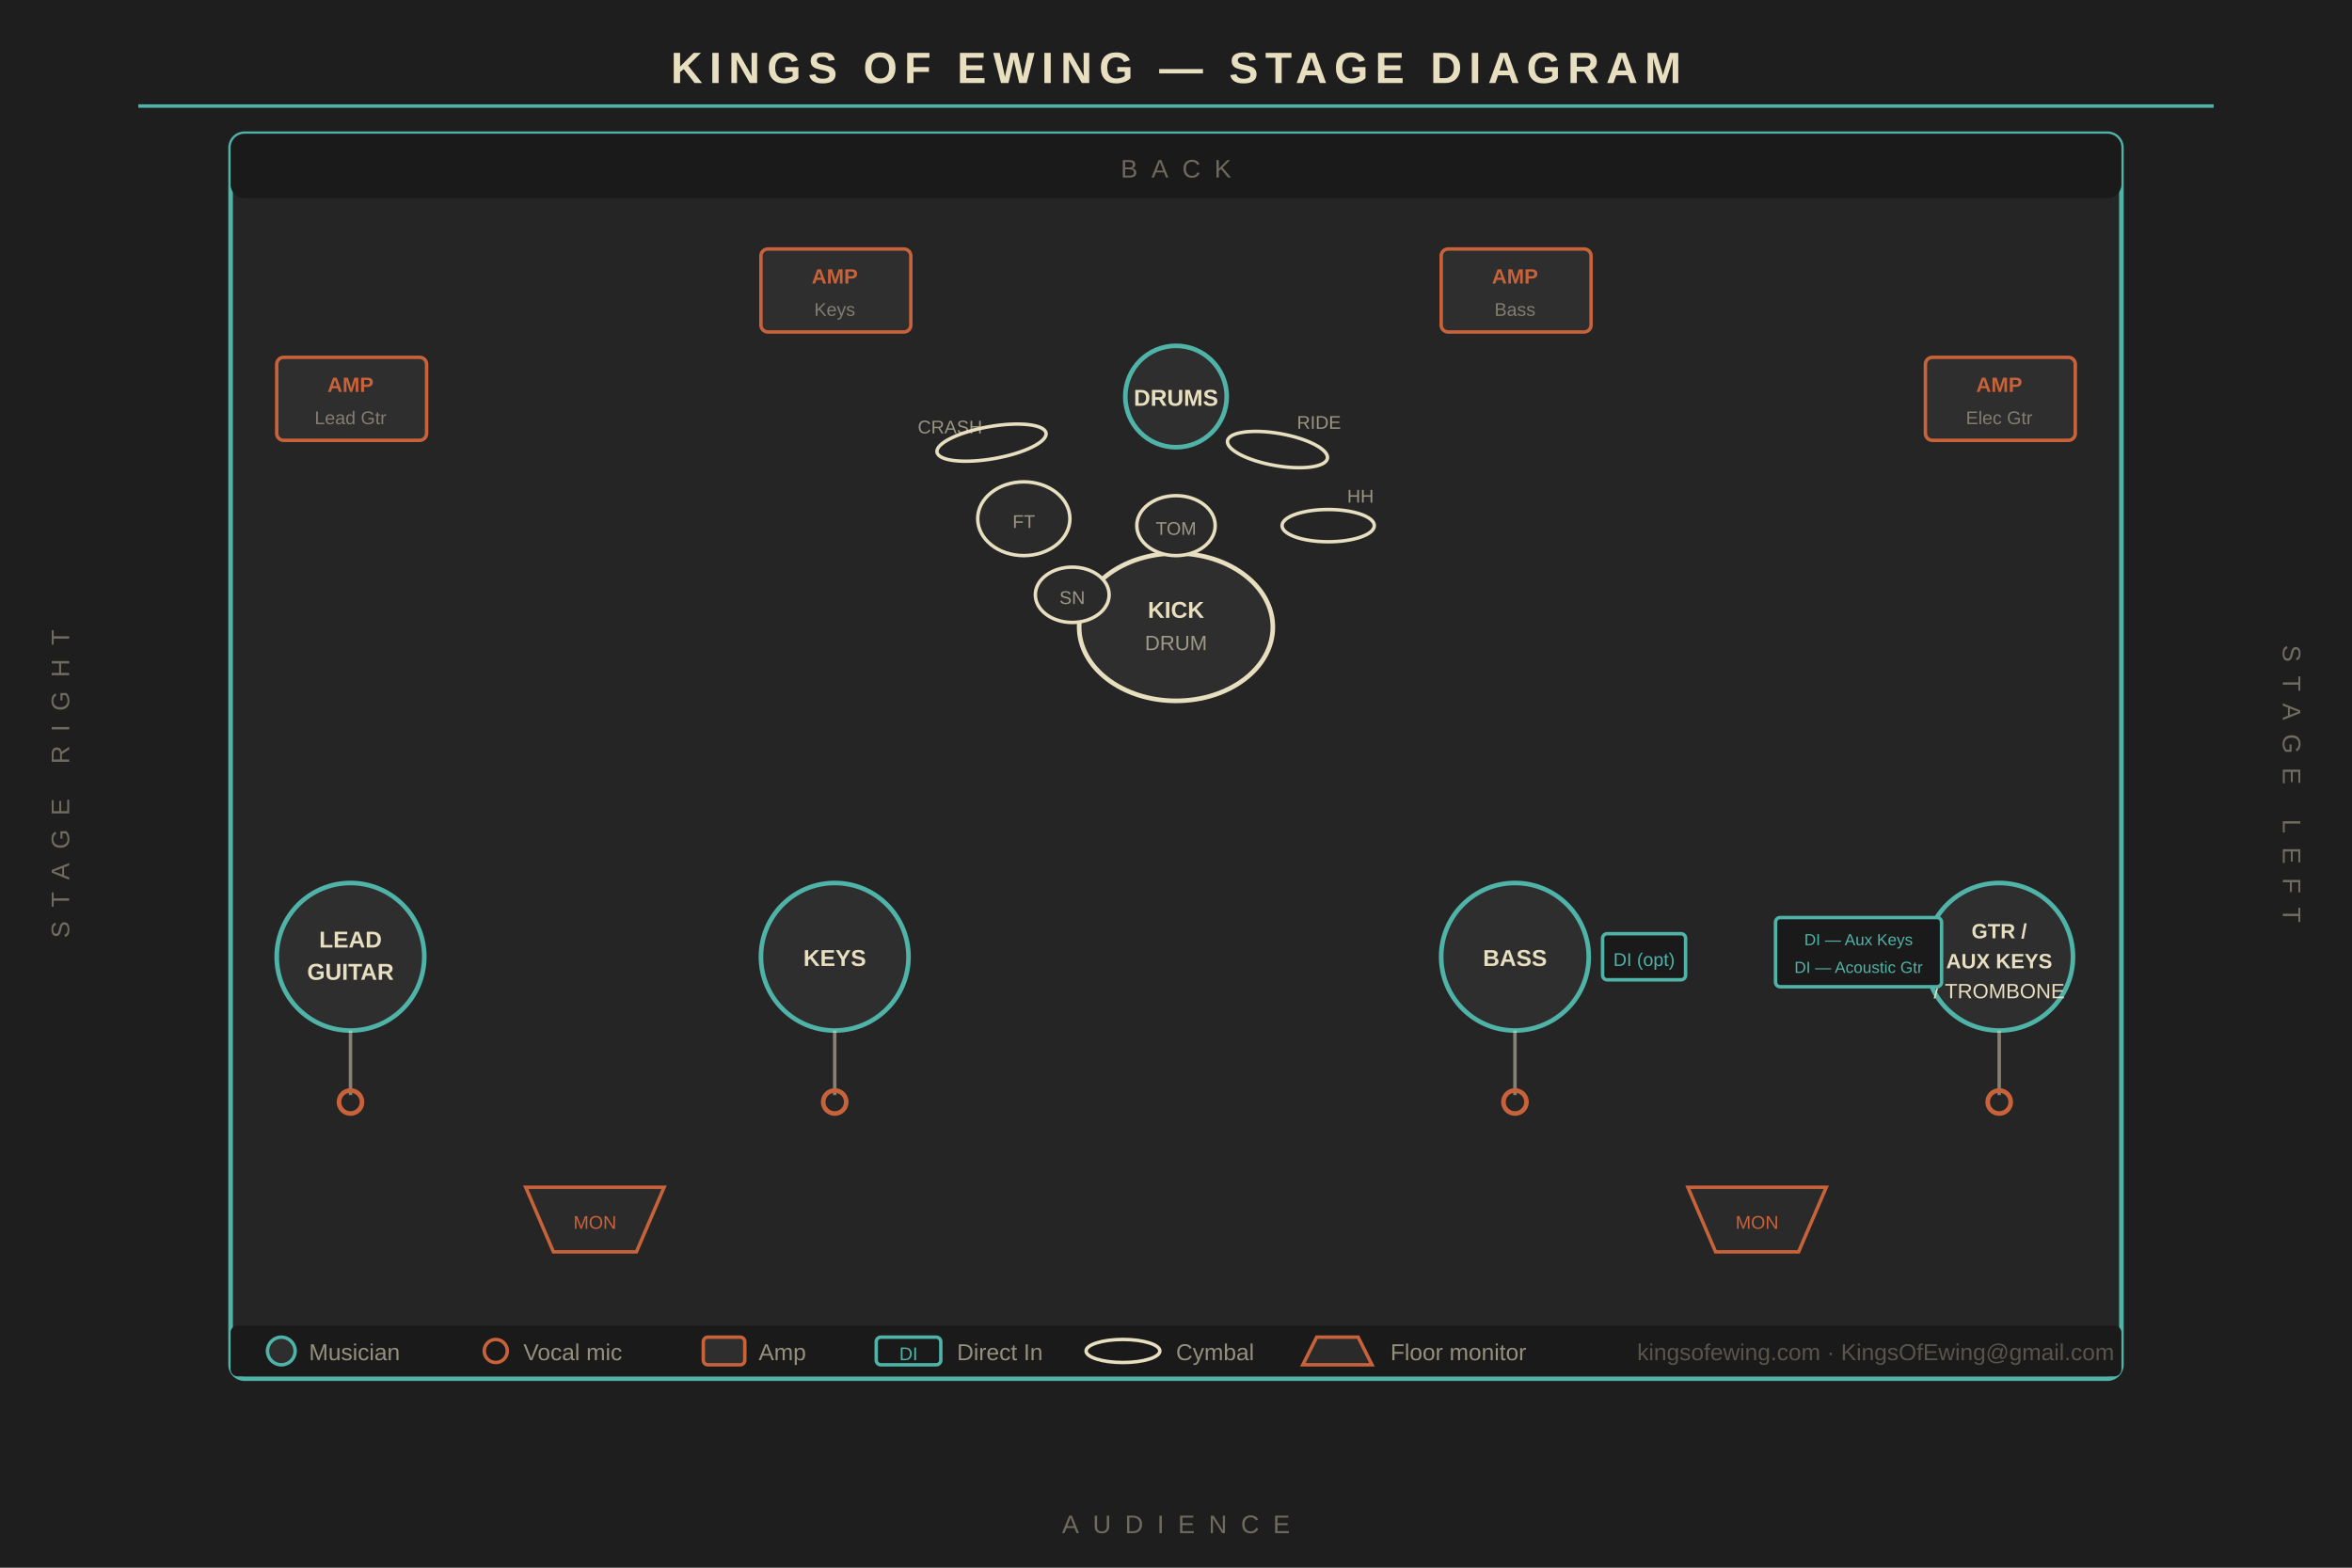
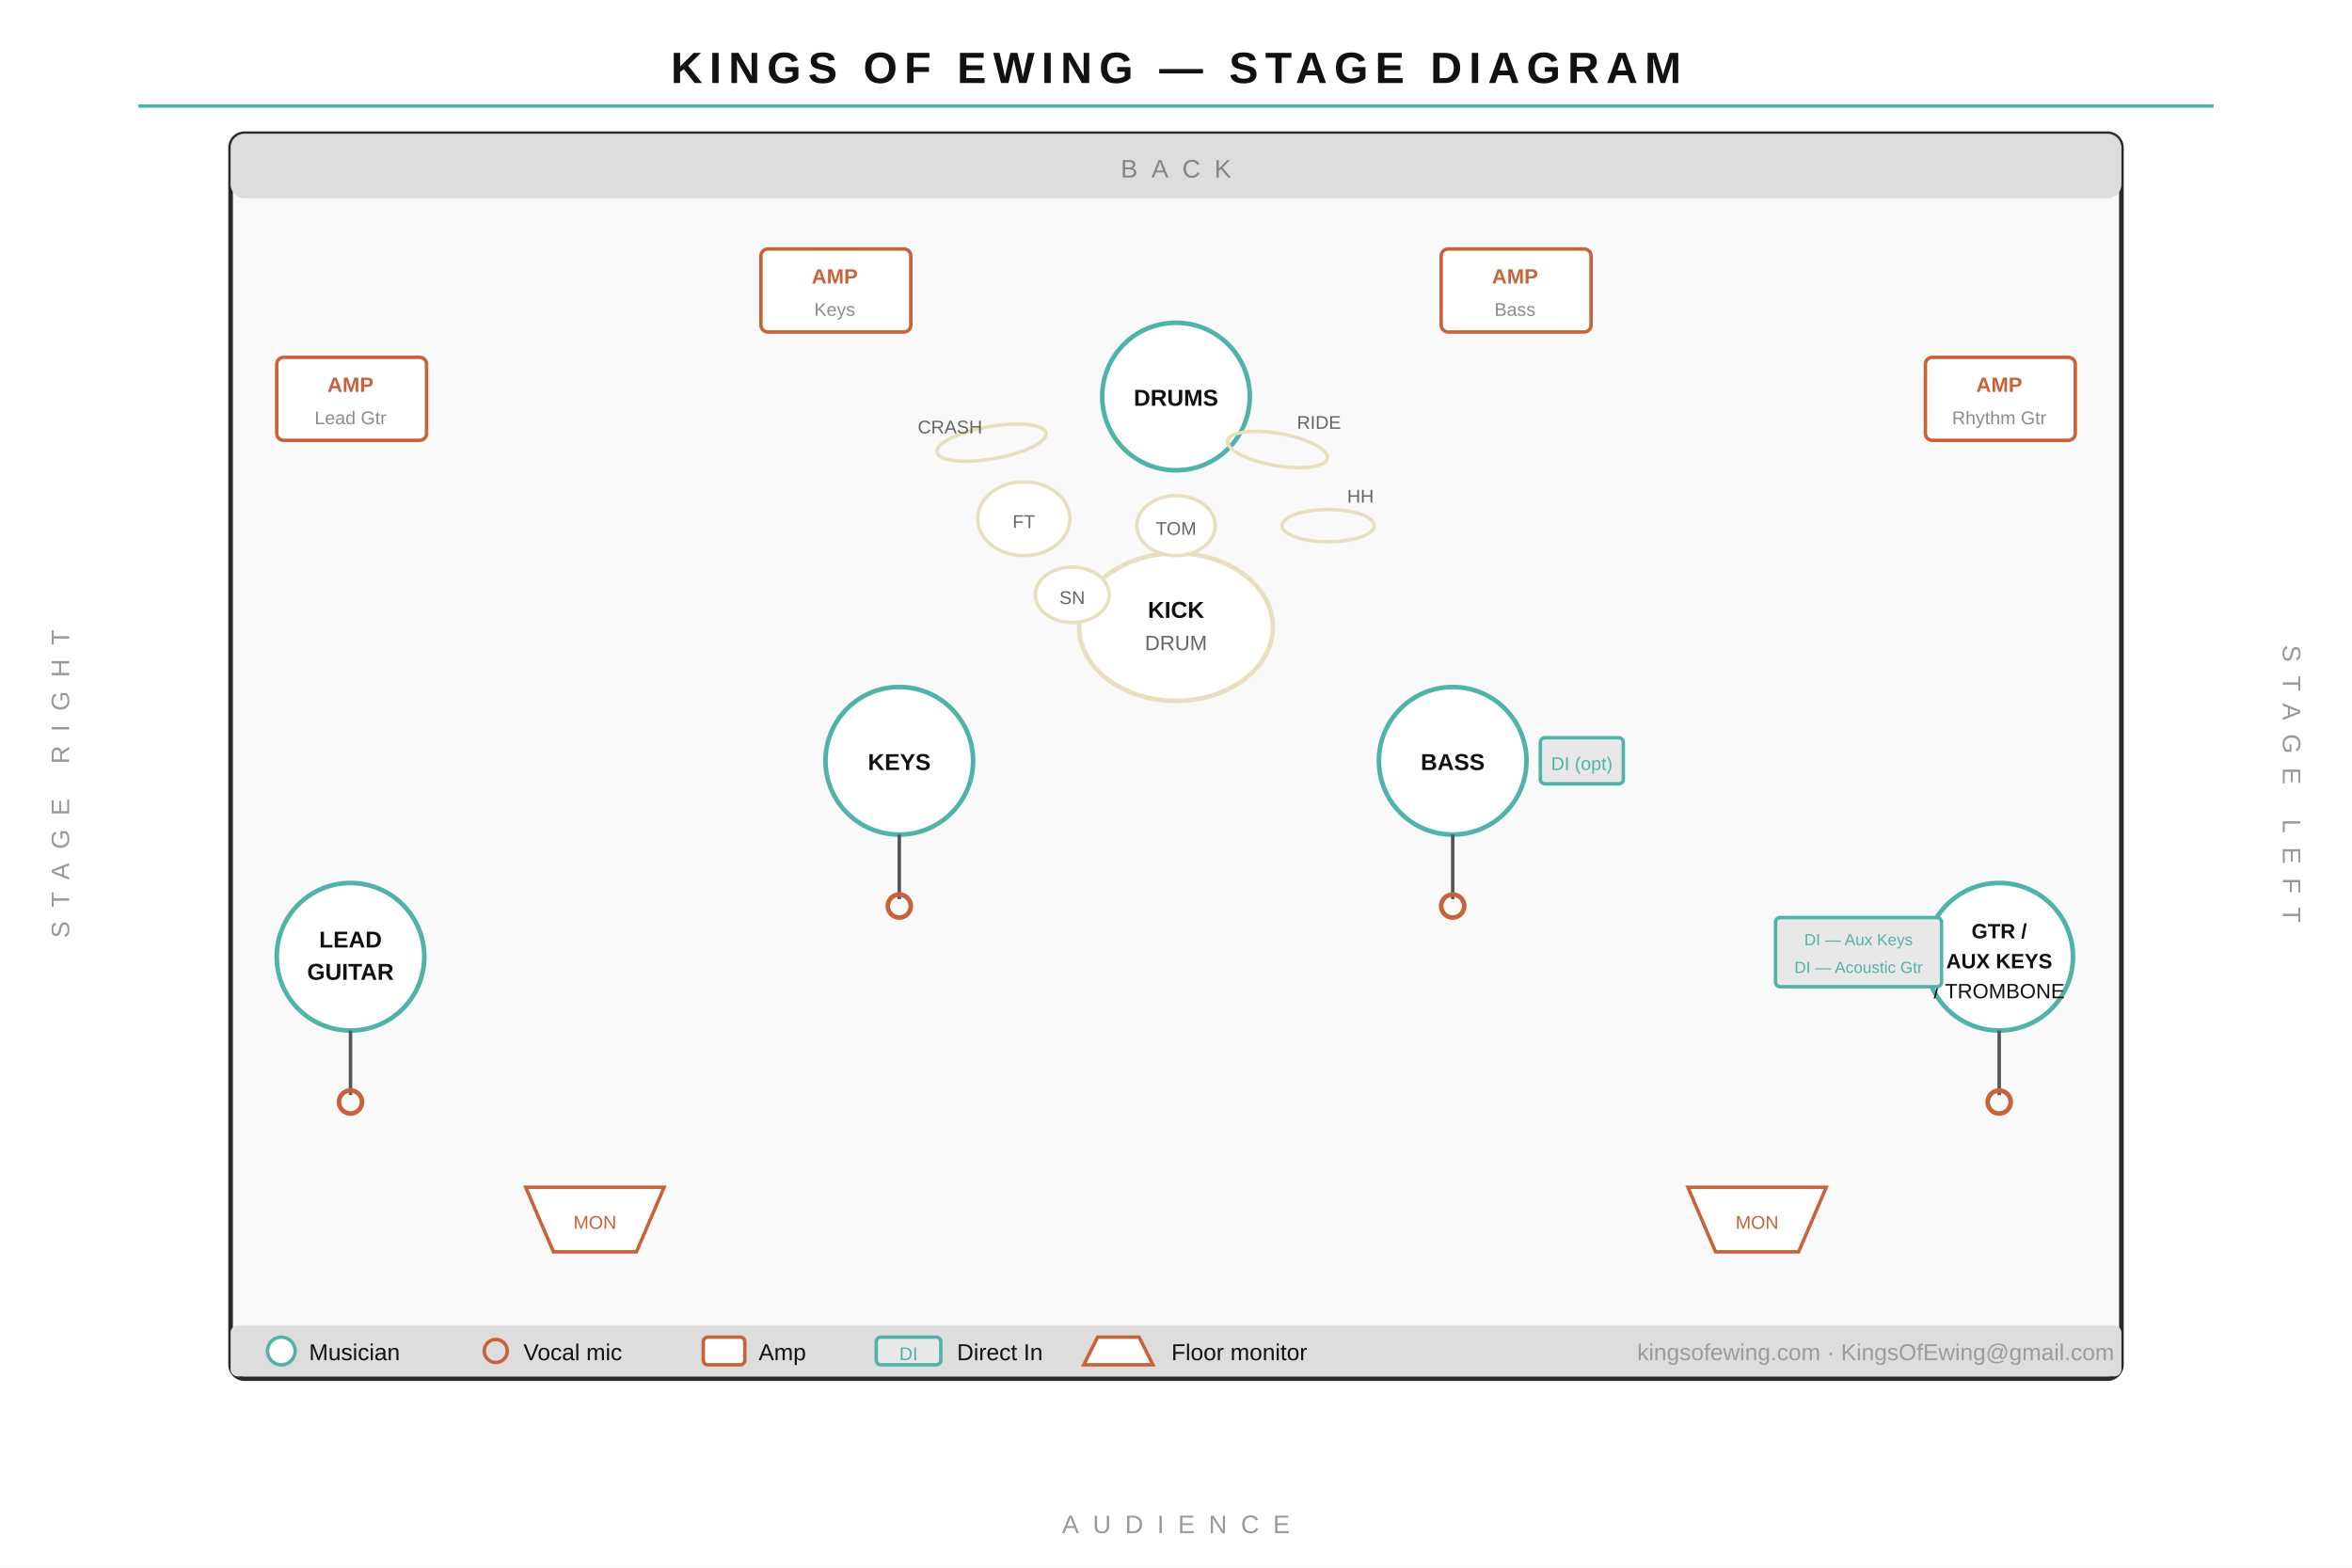
<svg xmlns="http://www.w3.org/2000/svg" width="1020" height="680" viewBox="0 0 1020 680" font-family="Arial, sans-serif">
-   <rect width="1020" height="680" fill="#1e1e1e" />
-   <text x="510" y="36" text-anchor="middle" font-size="19" font-weight="bold" fill="#e8dfc0" letter-spacing="3">KINGS OF EWING — STAGE DIAGRAM</text>
+   <rect width="1020" height="680" fill="#ffffff" />
+   <text x="510" y="36" text-anchor="middle" font-size="19" font-weight="bold" fill="#111111" letter-spacing="3">KINGS OF EWING — STAGE DIAGRAM</text>
  <line x1="60" y1="46" x2="960" y2="46" stroke="#4fb3a8" stroke-width="1.5" />
-   <rect x="100" y="58" width="820" height="540" rx="6" fill="#252525" stroke="#4fb3a8" stroke-width="2" />
-   <rect x="100" y="58" width="820" height="28" fill="#1a1a1a" rx="6" />
-   <text x="510" y="77" text-anchor="middle" font-size="11" fill="rgba(232,223,192,0.4)" letter-spacing="6">BACK</text>
-   <text x="510" y="665" text-anchor="middle" font-size="11" fill="rgba(232,223,192,0.4)" letter-spacing="6">AUDIENCE</text>
-   <text transform="rotate(-90) translate(-340, 30)" font-size="11" fill="rgba(232,223,192,0.4)" letter-spacing="6" text-anchor="middle">STAGE RIGHT</text>
-   <text transform="rotate(90) translate(340, -990)" font-size="11" fill="rgba(232,223,192,0.4)" letter-spacing="6" text-anchor="middle">STAGE LEFT</text>
-   <rect x="120" y="155" width="65" height="36" rx="3" fill="#2e2e2e" stroke="#c8623a" stroke-width="1.5" />
+   <rect x="100" y="58" width="820" height="540" rx="6" fill="#f9f9f9" stroke="#2a2a2a" stroke-width="2" />
+   <rect x="100" y="58" width="820" height="28" fill="#dddddd" rx="6" />
+   <text x="510" y="77" text-anchor="middle" font-size="11" fill="rgba(0,0,0,0.4)" letter-spacing="6">BACK</text>
+   <text x="510" y="665" text-anchor="middle" font-size="11" fill="rgba(0,0,0,0.4)" letter-spacing="6">AUDIENCE</text>
+   <text transform="rotate(-90) translate(-340, 30)" font-size="11" fill="rgba(0,0,0,0.4)" letter-spacing="6" text-anchor="middle">STAGE RIGHT</text>
+   <text transform="rotate(90) translate(340, -990)" font-size="11" fill="rgba(0,0,0,0.4)" letter-spacing="6" text-anchor="middle">STAGE LEFT</text>
+   <rect x="120" y="155" width="65" height="36" rx="3" fill="#ffffff" stroke="#c8623a" stroke-width="1.5" />
  <text x="152" y="170" text-anchor="middle" font-size="9" fill="#c8623a" font-weight="bold">AMP</text>
-   <text x="152" y="184" text-anchor="middle" font-size="8" fill="rgba(232,223,192,0.45)">Lead Gtr</text>
-   <rect x="330" y="108" width="65" height="36" rx="3" fill="#2e2e2e" stroke="#c8623a" stroke-width="1.5" />
+   <text x="152" y="184" text-anchor="middle" font-size="8" fill="rgba(0,0,0,0.45)">Lead Gtr</text>
+   <rect x="330" y="108" width="65" height="36" rx="3" fill="#ffffff" stroke="#c8623a" stroke-width="1.5" />
  <text x="362" y="123" text-anchor="middle" font-size="9" fill="#c8623a" font-weight="bold">AMP</text>
-   <text x="362" y="137" text-anchor="middle" font-size="8" fill="rgba(232,223,192,0.45)">Keys</text>
-   <rect x="625" y="108" width="65" height="36" rx="3" fill="#2e2e2e" stroke="#c8623a" stroke-width="1.5" />
+   <text x="362" y="137" text-anchor="middle" font-size="8" fill="rgba(0,0,0,0.45)">Keys</text>
+   <rect x="625" y="108" width="65" height="36" rx="3" fill="#ffffff" stroke="#c8623a" stroke-width="1.5" />
  <text x="657" y="123" text-anchor="middle" font-size="9" fill="#c8623a" font-weight="bold">AMP</text>
-   <text x="657" y="137" text-anchor="middle" font-size="8" fill="rgba(232,223,192,0.45)">Bass</text>
-   <rect x="835" y="155" width="65" height="36" rx="3" fill="#2e2e2e" stroke="#c8623a" stroke-width="1.5" />
+   <text x="657" y="137" text-anchor="middle" font-size="8" fill="rgba(0,0,0,0.45)">Bass</text>
+   <rect x="835" y="155" width="65" height="36" rx="3" fill="#ffffff" stroke="#c8623a" stroke-width="1.5" />
  <text x="867" y="170" text-anchor="middle" font-size="9" fill="#c8623a" font-weight="bold">AMP</text>
-   <text x="867" y="184" text-anchor="middle" font-size="8" fill="rgba(232,223,192,0.45)">Elec Gtr</text>
-   <circle cx="510" cy="172" r="22" fill="#2e2e2e" stroke="#4fb3a8" stroke-width="2" />
-   <text x="510" y="176" text-anchor="middle" font-size="10" fill="#e8dfc0" font-weight="bold">DRUMS</text>
-   <ellipse cx="510" cy="272" rx="42" ry="32" fill="#2e2e2e" stroke="#e8dfc0" stroke-width="2" />
-   <text x="510" y="268" text-anchor="middle" font-size="10" fill="#e8dfc0" font-weight="bold">KICK</text>
-   <text x="510" y="282" text-anchor="middle" font-size="9" fill="rgba(232,223,192,0.6)">DRUM</text>
-   <ellipse cx="510" cy="228" rx="17" ry="13" fill="#2a2a2a" stroke="#e8dfc0" stroke-width="1.5" />
-   <text x="510" y="232" text-anchor="middle" font-size="8" fill="rgba(232,223,192,0.6)">TOM</text>
-   <ellipse cx="465" cy="258" rx="16" ry="12" fill="#2a2a2a" stroke="#e8dfc0" stroke-width="1.5" />
-   <text x="465" y="262" text-anchor="middle" font-size="8" fill="rgba(232,223,192,0.6)">SN</text>
-   <ellipse cx="444" cy="225" rx="20" ry="16" fill="#2a2a2a" stroke="#e8dfc0" stroke-width="1.5" />
-   <text x="444" y="229" text-anchor="middle" font-size="8" fill="rgba(232,223,192,0.6)">FT</text>
+   <text x="867" y="184" text-anchor="middle" font-size="8" fill="rgba(0,0,0,0.45)">Rhythm Gtr</text>
+   <circle cx="510" cy="172" r="32" fill="#ffffff" stroke="#4fb3a8" stroke-width="2" />
+   <text x="510" y="176" text-anchor="middle" font-size="10" fill="#111111" font-weight="bold">DRUMS</text>
+   <ellipse cx="510" cy="272" rx="42" ry="32" fill="#ffffff" stroke="#e8dfc0" stroke-width="2" />
+   <text x="510" y="268" text-anchor="middle" font-size="10" fill="#111111" font-weight="bold">KICK</text>
+   <text x="510" y="282" text-anchor="middle" font-size="9" fill="rgba(0,0,0,0.6)">DRUM</text>
+   <ellipse cx="510" cy="228" rx="17" ry="13" fill="#ffffff" stroke="#e8dfc0" stroke-width="1.5" />
+   <text x="510" y="232" text-anchor="middle" font-size="8" fill="rgba(0,0,0,0.6)">TOM</text>
+   <ellipse cx="465" cy="258" rx="16" ry="12" fill="#ffffff" stroke="#e8dfc0" stroke-width="1.5" />
+   <text x="465" y="262" text-anchor="middle" font-size="8" fill="rgba(0,0,0,0.6)">SN</text>
+   <ellipse cx="444" cy="225" rx="20" ry="16" fill="#ffffff" stroke="#e8dfc0" stroke-width="1.5" />
+   <text x="444" y="229" text-anchor="middle" font-size="8" fill="rgba(0,0,0,0.6)">FT</text>
  <ellipse cx="430" cy="192" rx="24" ry="7" fill="none" stroke="#e8dfc0" stroke-width="1.5" transform="rotate(-10,430,192)" />
-   <text x="412" y="188" text-anchor="middle" font-size="8" fill="rgba(232,223,192,0.6)">CRASH</text>
+   <text x="412" y="188" text-anchor="middle" font-size="8" fill="rgba(0,0,0,0.6)">CRASH</text>
  <ellipse cx="576" cy="228" rx="20" ry="7" fill="none" stroke="#e8dfc0" stroke-width="1.5" />
-   <text x="590" y="218" text-anchor="middle" font-size="8" fill="rgba(232,223,192,0.6)">HH</text>
+   <text x="590" y="218" text-anchor="middle" font-size="8" fill="rgba(0,0,0,0.6)">HH</text>
  <ellipse cx="554" cy="195" rx="22" ry="7" fill="none" stroke="#e8dfc0" stroke-width="1.5" transform="rotate(10,554,195)" />
-   <text x="572" y="186" text-anchor="middle" font-size="8" fill="rgba(232,223,192,0.6)">RIDE</text>
-   <circle cx="152" cy="415" r="32" fill="#2e2e2e" stroke="#4fb3a8" stroke-width="2" />
-   <text x="152" y="411" text-anchor="middle" font-size="10" fill="#e8dfc0" font-weight="bold">LEAD</text>
-   <text x="152" y="425" text-anchor="middle" font-size="10" fill="#e8dfc0" font-weight="bold">GUITAR</text>
-   <line x1="152" y1="447" x2="152" y2="475" stroke="rgba(232,223,192,0.5)" stroke-width="1.5" />
+   <text x="572" y="186" text-anchor="middle" font-size="8" fill="rgba(0,0,0,0.6)">RIDE</text>
+   <circle cx="152" cy="415" r="32" fill="#ffffff" stroke="#4fb3a8" stroke-width="2" />
+   <text x="152" y="411" text-anchor="middle" font-size="10" fill="#111111" font-weight="bold">LEAD</text>
+   <text x="152" y="425" text-anchor="middle" font-size="10" fill="#111111" font-weight="bold">GUITAR</text>
+   <line x1="152" y1="447" x2="152" y2="475" stroke="#555555" stroke-width="1.5" />
  <circle cx="152" cy="478" r="5" fill="none" stroke="#c8623a" stroke-width="2" />
-   <circle cx="362" cy="415" r="32" fill="#2e2e2e" stroke="#4fb3a8" stroke-width="2" />
-   <text x="362" y="419" text-anchor="middle" font-size="10" fill="#e8dfc0" font-weight="bold">KEYS</text>
-   <line x1="362" y1="447" x2="362" y2="475" stroke="rgba(232,223,192,0.5)" stroke-width="1.5" />
-   <circle cx="362" cy="478" r="5" fill="none" stroke="#c8623a" stroke-width="2" />
-   <circle cx="657" cy="415" r="32" fill="#2e2e2e" stroke="#4fb3a8" stroke-width="2" />
-   <text x="657" y="419" text-anchor="middle" font-size="10" fill="#e8dfc0" font-weight="bold">BASS</text>
-   <line x1="657" y1="447" x2="657" y2="475" stroke="rgba(232,223,192,0.5)" stroke-width="1.5" />
-   <circle cx="657" cy="478" r="5" fill="none" stroke="#c8623a" stroke-width="2" />
-   <rect x="695" y="405" width="36" height="20" rx="2" fill="#1a1a1a" stroke="#4fb3a8" stroke-width="1.5" />
-   <text x="713" y="419" text-anchor="middle" font-size="8" fill="#4fb3a8">DI (opt)</text>
-   <circle cx="867" cy="415" r="32" fill="#2e2e2e" stroke="#4fb3a8" stroke-width="2" />
-   <text x="867" y="407" text-anchor="middle" font-size="9" fill="#e8dfc0" font-weight="bold">GTR /</text>
-   <text x="867" y="420" text-anchor="middle" font-size="9" fill="#e8dfc0" font-weight="bold">AUX KEYS</text>
-   <text x="867" y="433" text-anchor="middle" font-size="9" fill="#e8dfc0">/ TROMBONE</text>
-   <line x1="867" y1="447" x2="867" y2="475" stroke="rgba(232,223,192,0.5)" stroke-width="1.5" />
+   <circle cx="390" cy="330" r="32" fill="#ffffff" stroke="#4fb3a8" stroke-width="2" />
+   <text x="390" y="334" text-anchor="middle" font-size="10" fill="#111111" font-weight="bold">KEYS</text>
+   <line x1="390" y1="362" x2="390" y2="390" stroke="#555555" stroke-width="1.5" />
+   <circle cx="390" cy="393" r="5" fill="none" stroke="#c8623a" stroke-width="2" />
+   <circle cx="630" cy="330" r="32" fill="#ffffff" stroke="#4fb3a8" stroke-width="2" />
+   <text x="630" y="334" text-anchor="middle" font-size="10" fill="#111111" font-weight="bold">BASS</text>
+   <line x1="630" y1="362" x2="630" y2="390" stroke="#555555" stroke-width="1.5" />
+   <circle cx="630" cy="393" r="5" fill="none" stroke="#c8623a" stroke-width="2" />
+   <rect x="668" y="320" width="36" height="20" rx="2" fill="#e8e8e8" stroke="#4fb3a8" stroke-width="1.5" />
+   <text x="686" y="334" text-anchor="middle" font-size="8" fill="#4fb3a8">DI (opt)</text>
+   <circle cx="867" cy="415" r="32" fill="#ffffff" stroke="#4fb3a8" stroke-width="2" />
+   <text x="867" y="407" text-anchor="middle" font-size="9" fill="#111111" font-weight="bold">GTR /</text>
+   <text x="867" y="420" text-anchor="middle" font-size="9" fill="#111111" font-weight="bold">AUX KEYS</text>
+   <text x="867" y="433" text-anchor="middle" font-size="9" fill="#111111">/ TROMBONE</text>
+   <line x1="867" y1="447" x2="867" y2="475" stroke="#555555" stroke-width="1.5" />
  <circle cx="867" cy="478" r="5" fill="none" stroke="#c8623a" stroke-width="2" />
-   <rect x="770" y="398" width="72" height="30" rx="2" fill="#1a1a1a" stroke="#4fb3a8" stroke-width="1.5" />
+   <rect x="770" y="398" width="72" height="30" rx="2" fill="#e8e8e8" stroke="#4fb3a8" stroke-width="1.5" />
  <text x="806" y="410" text-anchor="middle" font-size="7" fill="#4fb3a8">DI — Aux Keys</text>
  <text x="806" y="422" text-anchor="middle" font-size="7" fill="#4fb3a8">DI — Acoustic Gtr</text>
-   <polygon points="228,515 288,515 276,543 240,543" fill="#2a2a2a" stroke="#c8623a" stroke-width="1.5" />
+   <polygon points="228,515 288,515 276,543 240,543" fill="#ffffff" stroke="#c8623a" stroke-width="1.5" />
  <text x="258" y="533" text-anchor="middle" font-size="8" fill="#c8623a">MON</text>
-   <polygon points="732,515 792,515 780,543 744,543" fill="#2a2a2a" stroke="#c8623a" stroke-width="1.5" />
+   <polygon points="732,515 792,515 780,543 744,543" fill="#ffffff" stroke="#c8623a" stroke-width="1.5" />
  <text x="762" y="533" text-anchor="middle" font-size="8" fill="#c8623a">MON</text>
-   <rect x="100" y="575" width="820" height="22" rx="3" fill="#1a1a1a" />
-   <circle cx="122" cy="586" r="6" fill="#2e2e2e" stroke="#4fb3a8" stroke-width="1.5" />
-   <text x="134" y="590" font-size="10" fill="rgba(232,223,192,0.6)">Musician</text>
+   <rect x="100" y="575" width="820" height="22" rx="3" fill="#dddddd" />
+   <circle cx="122" cy="586" r="6" fill="#ffffff" stroke="#4fb3a8" stroke-width="1.5" />
+   <text x="134" y="590" font-size="10" fill="#111111">Musician</text>
  <circle cx="215" cy="586" r="5" fill="none" stroke="#c8623a" stroke-width="1.5" />
-   <text x="227" y="590" font-size="10" fill="rgba(232,223,192,0.6)">Vocal mic</text>
-   <rect x="305" y="580" width="18" height="12" rx="2" fill="#2e2e2e" stroke="#c8623a" stroke-width="1.5" />
-   <text x="329" y="590" font-size="10" fill="rgba(232,223,192,0.6)">Amp</text>
-   <rect x="380" y="580" width="28" height="12" rx="2" fill="#1a1a1a" stroke="#4fb3a8" stroke-width="1.5" />
+   <text x="227" y="590" font-size="10" fill="#111111">Vocal mic</text>
+   <rect x="305" y="580" width="18" height="12" rx="2" fill="#ffffff" stroke="#c8623a" stroke-width="1.5" />
+   <text x="329" y="590" font-size="10" fill="#111111">Amp</text>
+   <rect x="380" y="580" width="28" height="12" rx="2" fill="#e8e8e8" stroke="#4fb3a8" stroke-width="1.5" />
  <text x="394" y="590" text-anchor="middle" font-size="8" fill="#4fb3a8">DI</text>
-   <text x="415" y="590" font-size="10" fill="rgba(232,223,192,0.6)">Direct In</text>
-   <ellipse cx="487" cy="586" rx="16" ry="5" fill="none" stroke="#e8dfc0" stroke-width="1.5" />
-   <text x="510" y="590" font-size="10" fill="rgba(232,223,192,0.6)">Cymbal</text>
-   <polygon points="565,592 595,592 589,580 571,580" fill="#2a2a2a" stroke="#c8623a" stroke-width="1.5" />
-   <text x="603" y="590" font-size="10" fill="rgba(232,223,192,0.6)">Floor monitor</text>
-   <text x="710" y="590" font-size="10" fill="rgba(232,223,192,0.3)">kingsofewing.com · KingsOfEwing@gmail.com</text>
+   <text x="415" y="590" font-size="10" fill="#111111">Direct In</text>
+   <polygon points="470,592 500,592 494,580 476,580" fill="#ffffff" stroke="#c8623a" stroke-width="1.5" />
+   <text x="508" y="590" font-size="10" fill="#111111">Floor monitor</text>
+   <text x="710" y="590" font-size="10" fill="rgba(0,0,0,0.3)">kingsofewing.com · KingsOfEwing@gmail.com</text>
</svg>
